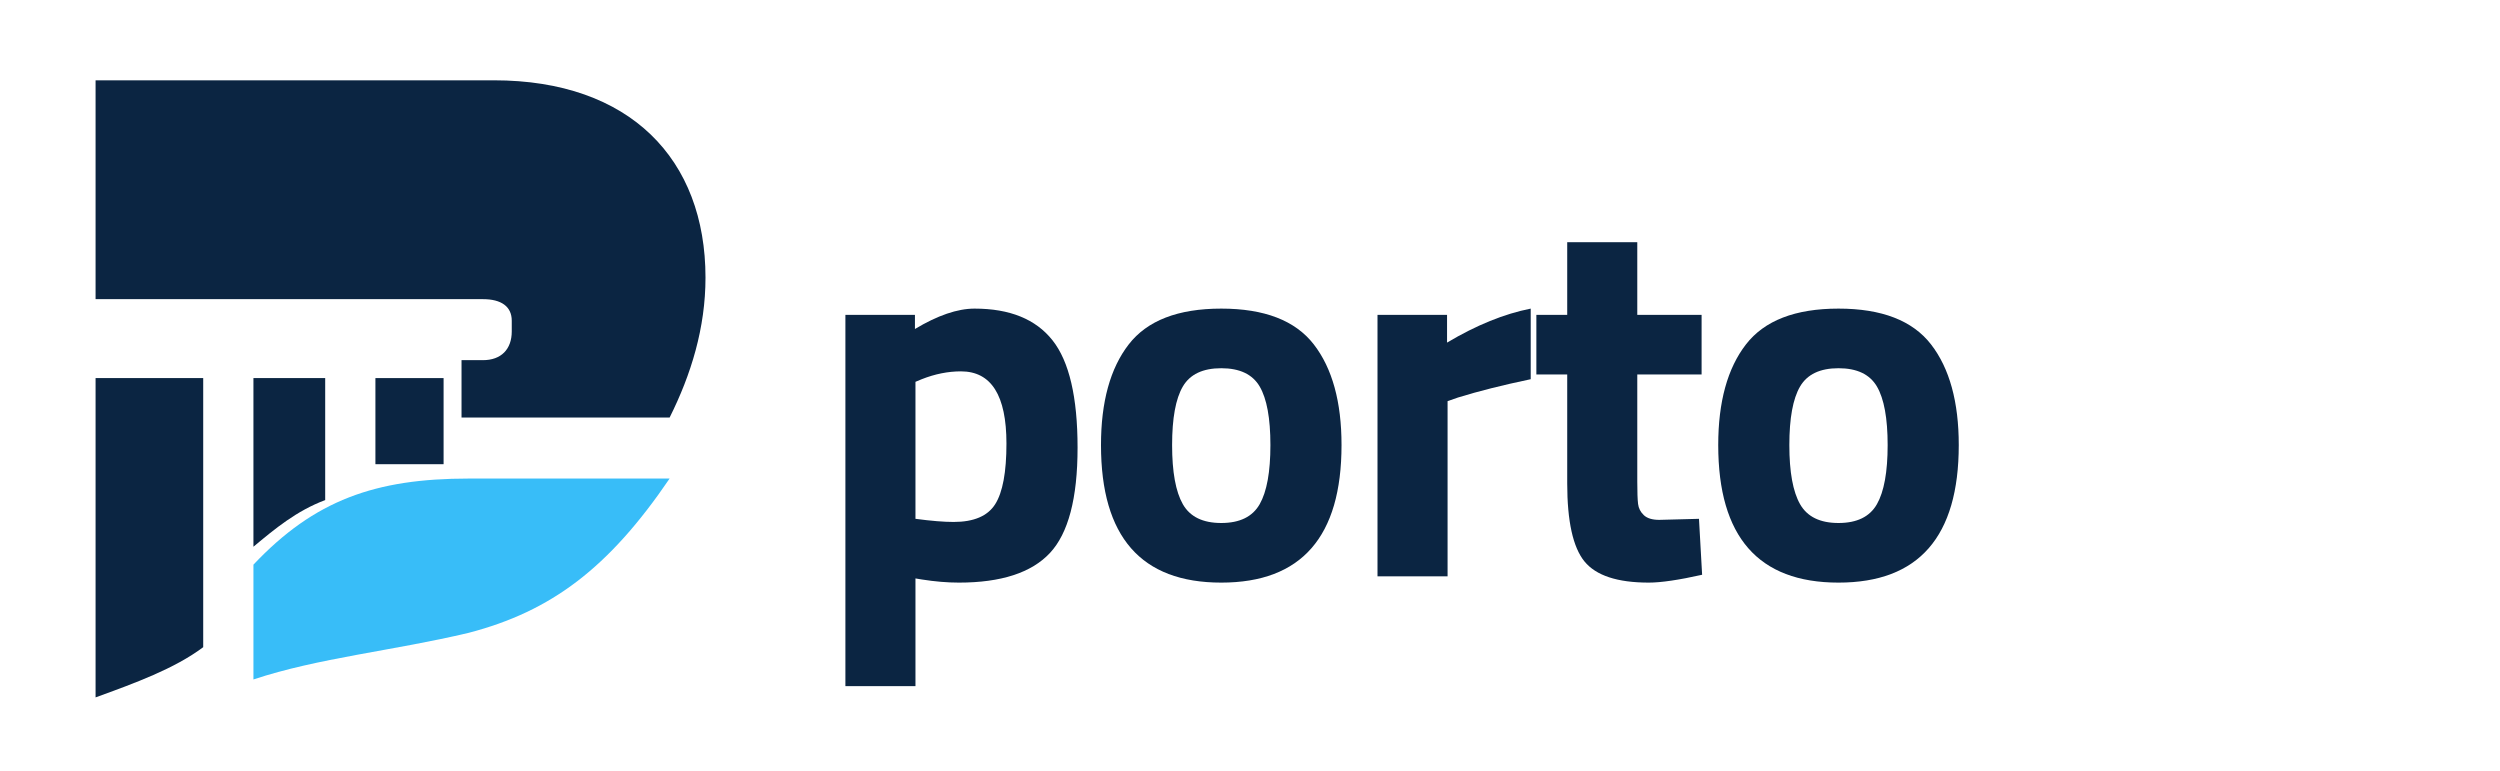
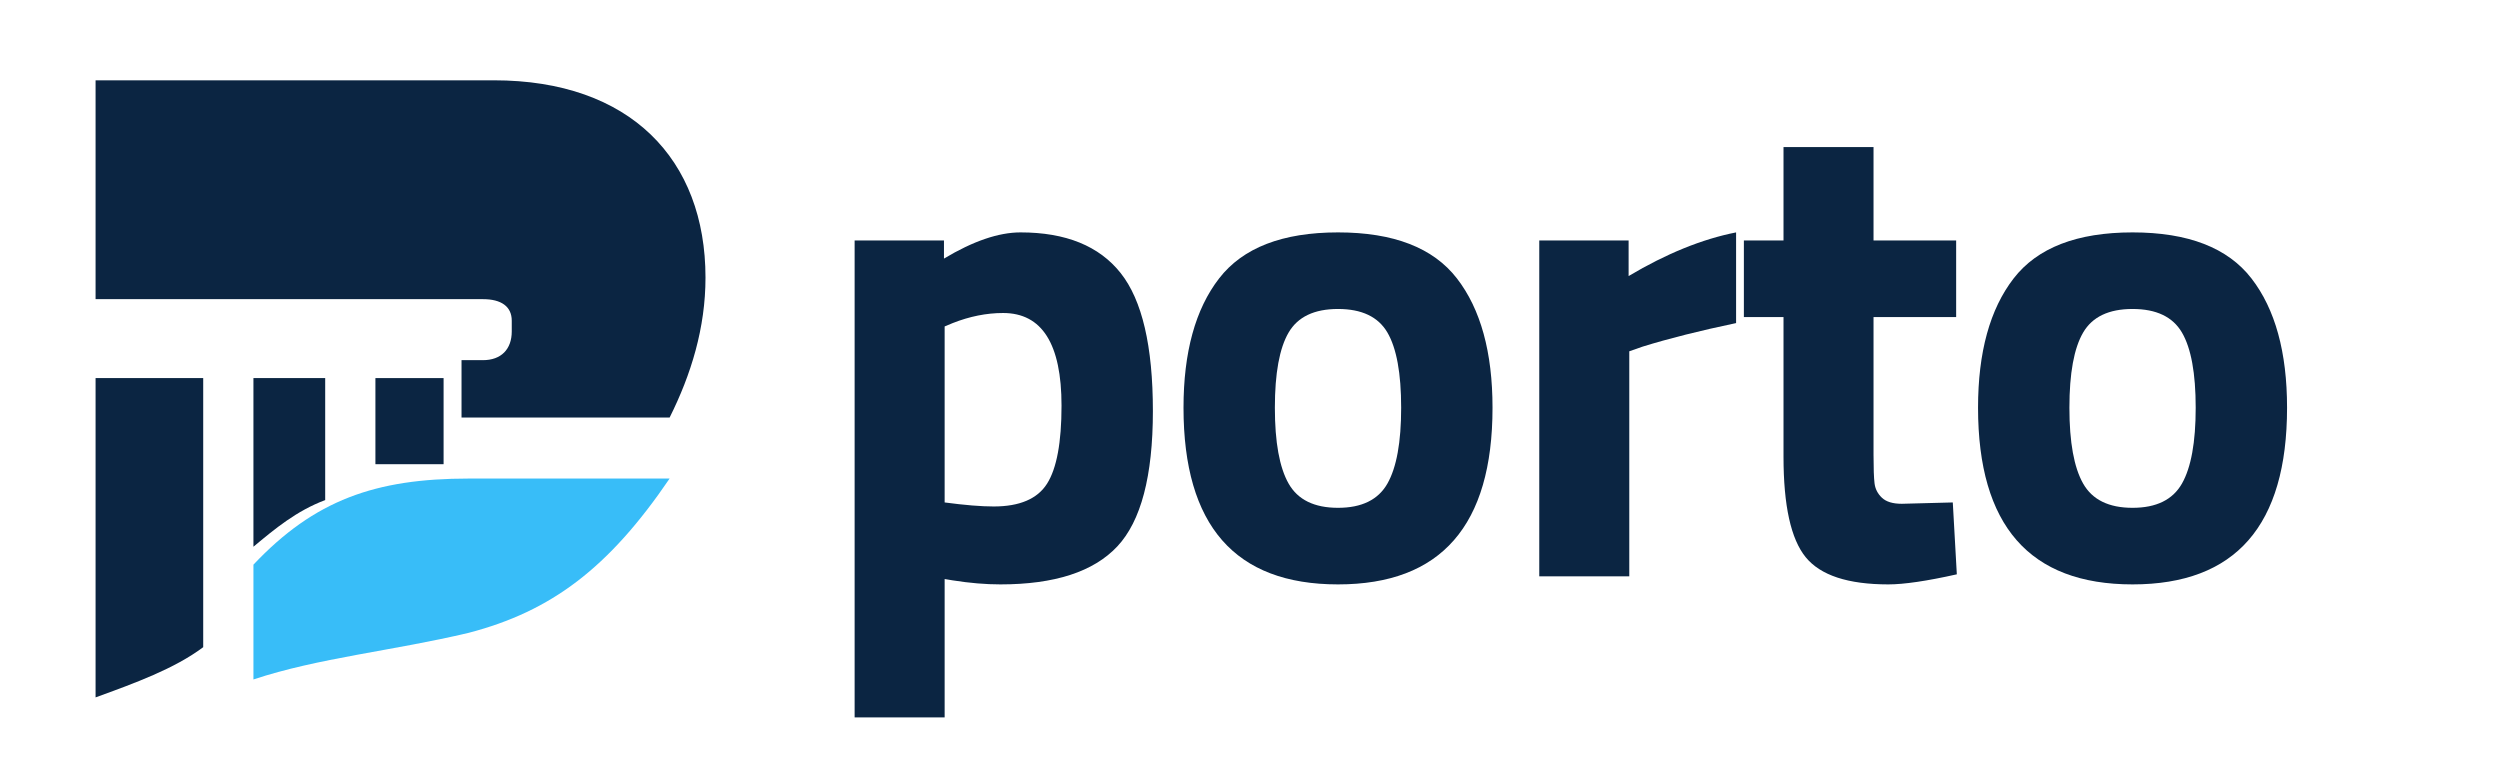
<svg xmlns="http://www.w3.org/2000/svg" width="655" height="202" viewBox="0 0 655 202" role="img" aria-label="Porto | logo orizzontale">
  <g transform="translate(10 6) scale(.94)">
    <path d="M16 16 H127 C165 16 186 38 186 71 C186 85 182 98 176 110 H118 V94 H124 C129 94 132 91 132 86 V83 C132 79 129 77 124 77 H16 Z" fill="#0b2542" />
    <path d="M16 99 H46 V174 C38 180 27 184 16 188 Z" fill="#0b2542" />
    <path d="M60 99 H80 V133 C72 136 66 141 60 146 Z" fill="#0b2542" />
    <path d="M94 99 H113 V123 H94 Z" fill="#0b2542" />
    <path d="M60 151 C77 133 94 127 120 127 H176 C159 152 143 164 120 170 C99 175 78 177 60 183 Z" fill="#38bdf8" />
  </g>
-   <g transform="translate(213 151) scale(0.137 -0.137)" fill="#0b2542">
+   <g transform="translate(213 151) scale(0.176 -0.176)" fill="#0b2542">
    <path transform="translate(0 0)" d="M196 -210L62 -210L62 500L195 500L195 473Q260 512 309 512L309 512Q410 512 458 451.5Q506 391 506 246Q506 101 453 44.5Q400 -12 279 -12L279 -12Q246 -12 208 -6L208 -6L196 -4L196 -210ZM283 392L283 392Q246 392 208 377L208 377L196 372L196 110Q241 104 269 104L269 104Q327 104 348.5 138Q370 172 370 254L370 254Q370 392 283 392Z" />
-     <path transform="translate(514.803 0)" d="M89 443.5Q142 512 266 512Q390 512 443 443.5Q496 375 496 251L496 251Q496 -12 266 -12Q36 -12 36 251L36 251Q36 375 89 443.5ZM192.5 138Q213 102 266 102Q319 102 339.5 138Q360 174 360 251Q360 328 339.5 363Q319 398 266 398Q213 398 192.5 363Q172 328 172 251Q172 174 192.5 138Z" />
-     <path transform="translate(1017.606 0)" d="M196 0L62 0L62 500L195 500L195 447Q279 497 355 512L355 512L355 377Q274 360 216 342L216 342L196 335L196 0Z" />
-     <path transform="translate(1360.409 0)" d="M339 500L339 386L216 386L216 181Q216 151 217.5 138.5Q219 126 228.5 117Q238 108 258 108L258 108L334 110L340 3Q273 -12 238 -12L238 -12Q148 -12 115 28.5Q82 69 82 178L82 178L82 386L23 386L23 500L82 500L82 639L216 639L216 500L339 500Z" />
-     <path transform="translate(1695.212 0)" d="M89 443.5Q142 512 266 512Q390 512 443 443.5Q496 375 496 251L496 251Q496 -12 266 -12Q36 -12 36 251L36 251Q36 375 89 443.5ZM192.5 138Q213 102 266 102Q319 102 339.5 138Q360 174 360 251Q360 328 339.5 363Q319 398 266 398Q213 398 192.5 363Q172 328 172 251Q172 174 192.5 138Z" />
+     <path transform="translate(515.591 0)" d="M89 443.5Q142 512 266 512Q390 512 443 443.5Q496 375 496 251L496 251Q496 -12 266 -12Q36 -12 36 251L36 251Q36 375 89 443.5ZM192.5 138Q213 102 266 102Q319 102 339.5 138Q360 174 360 251Q360 328 339.5 363Q319 398 266 398Q213 398 192.5 363Q172 328 172 251Q172 174 192.5 138Z" />
+     <path transform="translate(1019.182 0)" d="M196 0L62 0L62 500L195 500L195 447Q279 497 355 512L355 512L355 377Q274 360 216 342L216 342L196 335L196 0Z" />
+     <path transform="translate(1362.773 0)" d="M339 500L339 386L216 386L216 181Q216 151 217.5 138.5Q219 126 228.5 117Q238 108 258 108L258 108L334 110L340 3Q273 -12 238 -12L238 -12Q148 -12 115 28.5Q82 69 82 178L82 178L82 386L23 386L23 500L82 500L82 639L216 639L216 500L339 500Z" />
+     <path transform="translate(1698.364 0)" d="M89 443.5Q142 512 266 512Q390 512 443 443.5Q496 375 496 251L496 251Q496 -12 266 -12Q36 -12 36 251L36 251Q36 375 89 443.5ZM192.5 138Q213 102 266 102Q319 102 339.5 138Q360 174 360 251Q360 328 339.5 363Q319 398 266 398Q213 398 192.5 363Q172 328 172 251Q172 174 192.5 138Z" />
  </g>
</svg>
